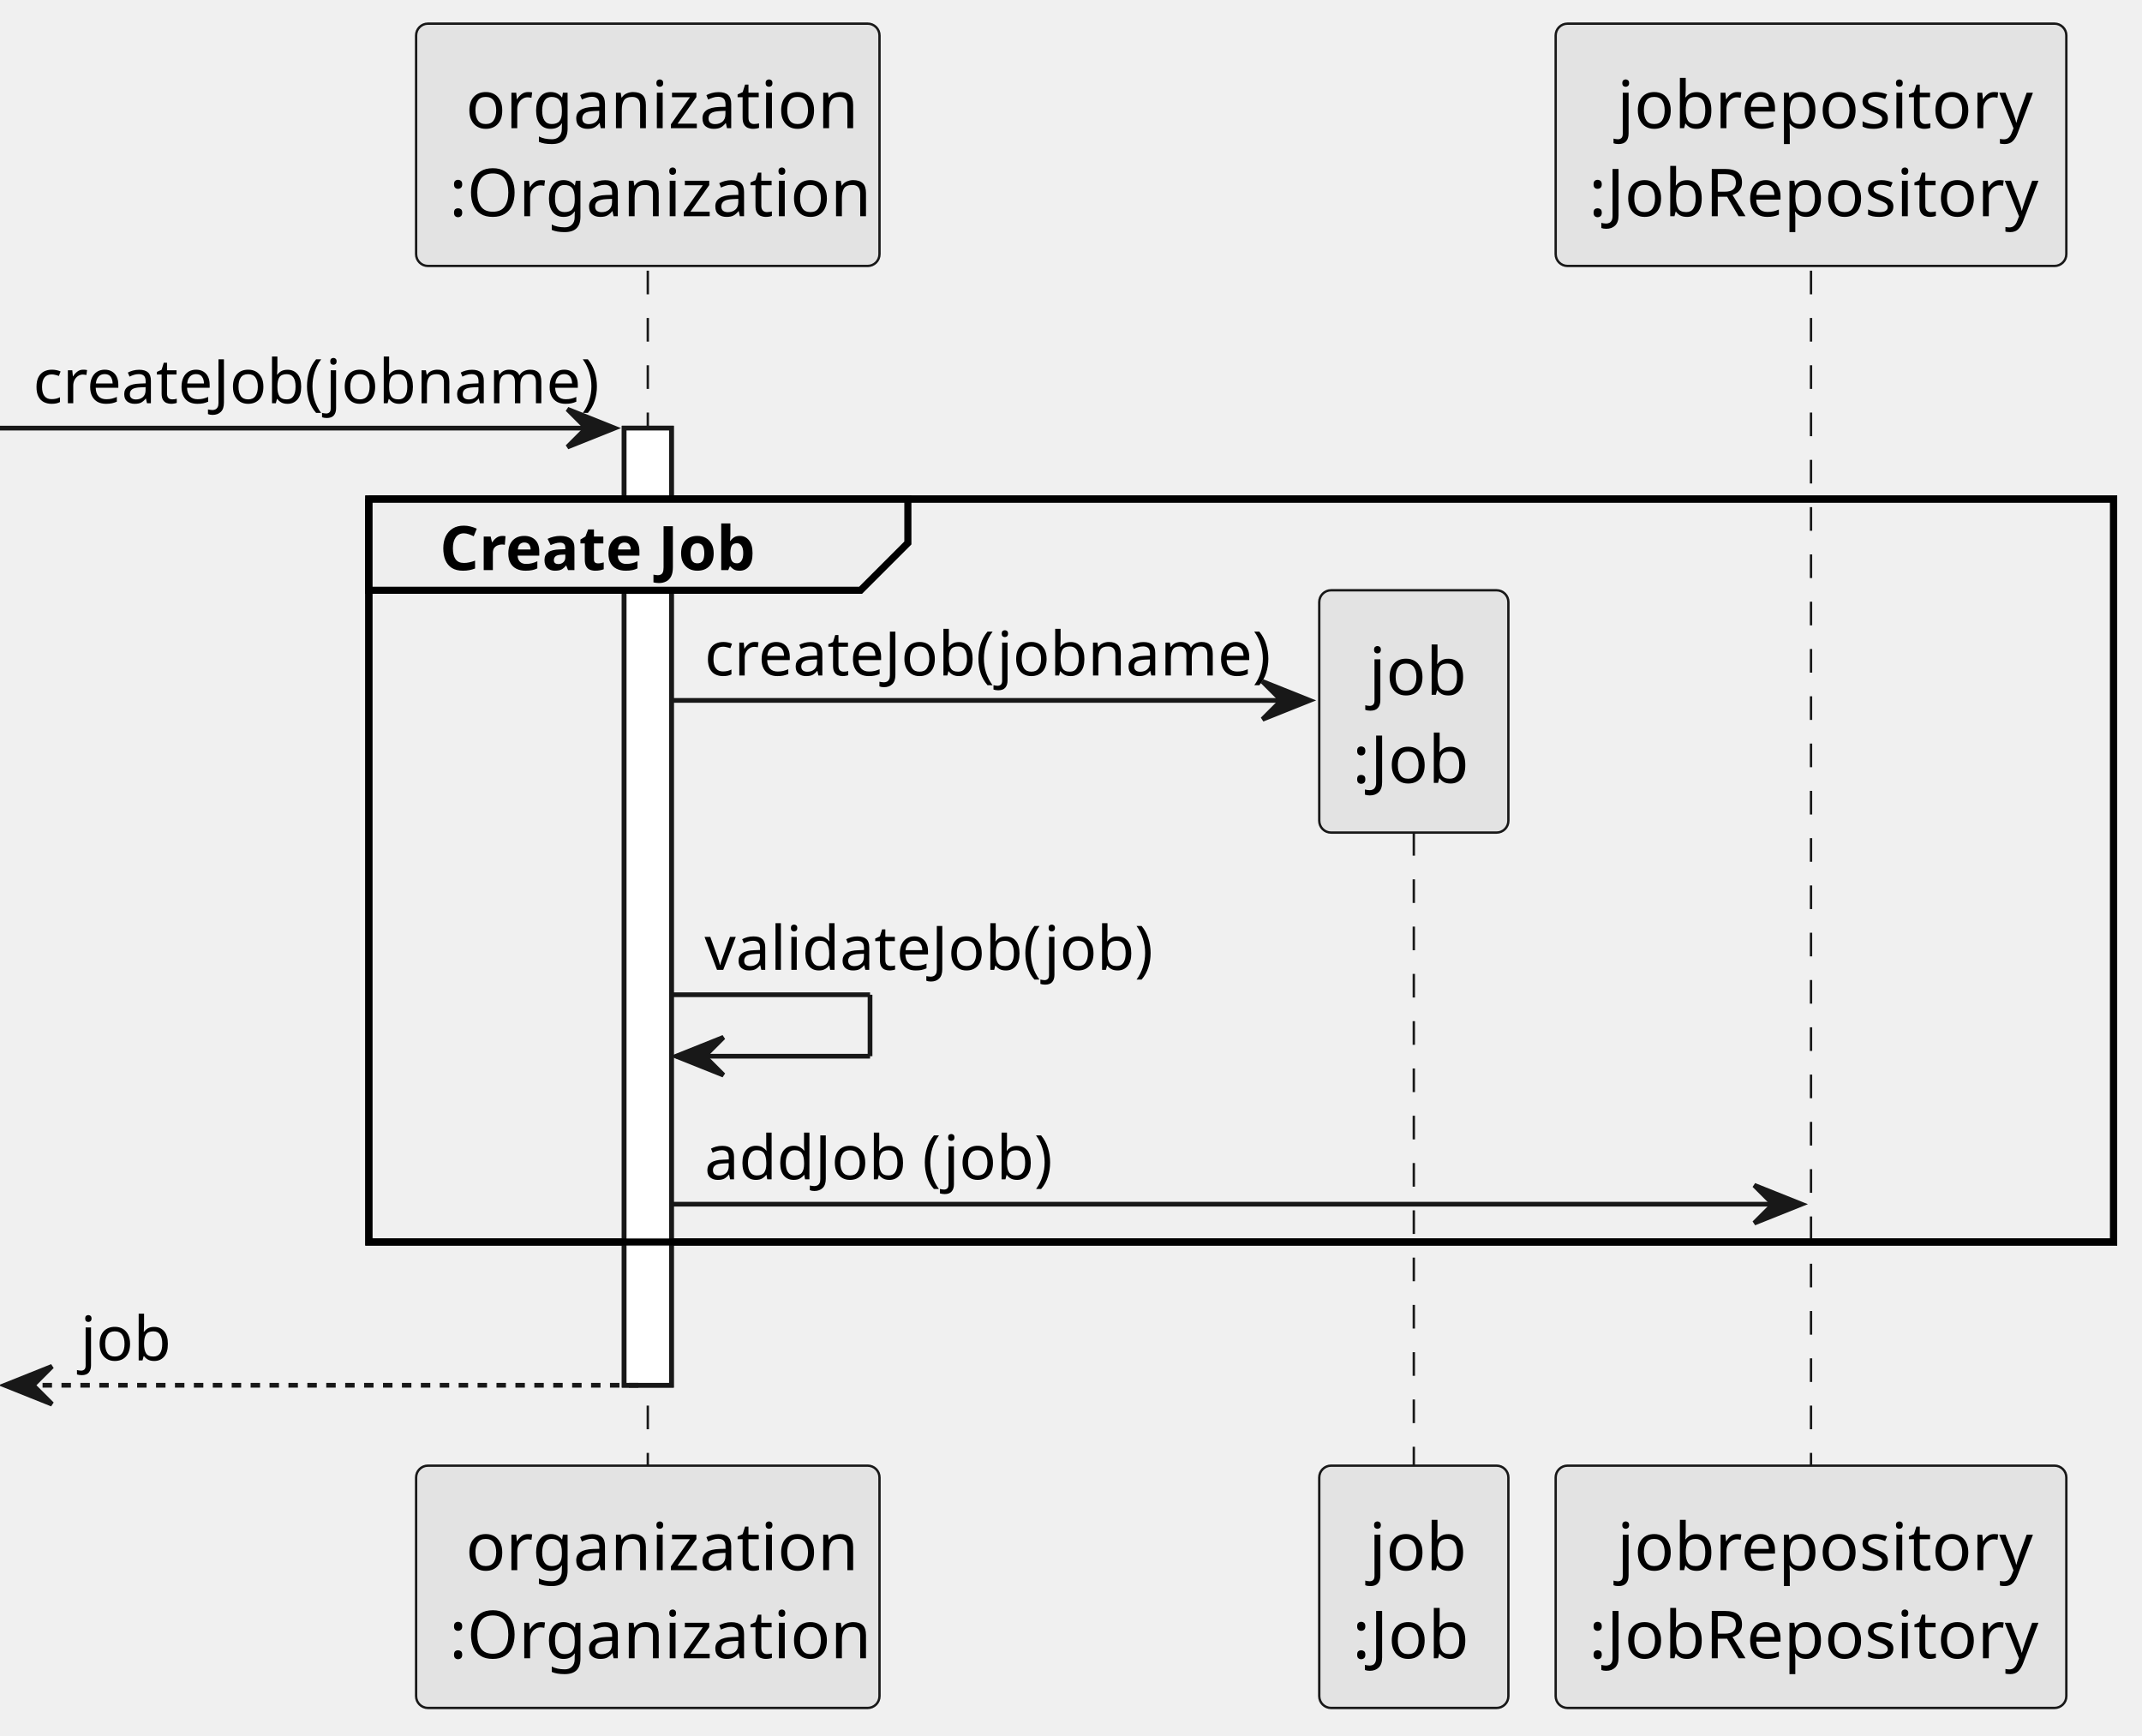
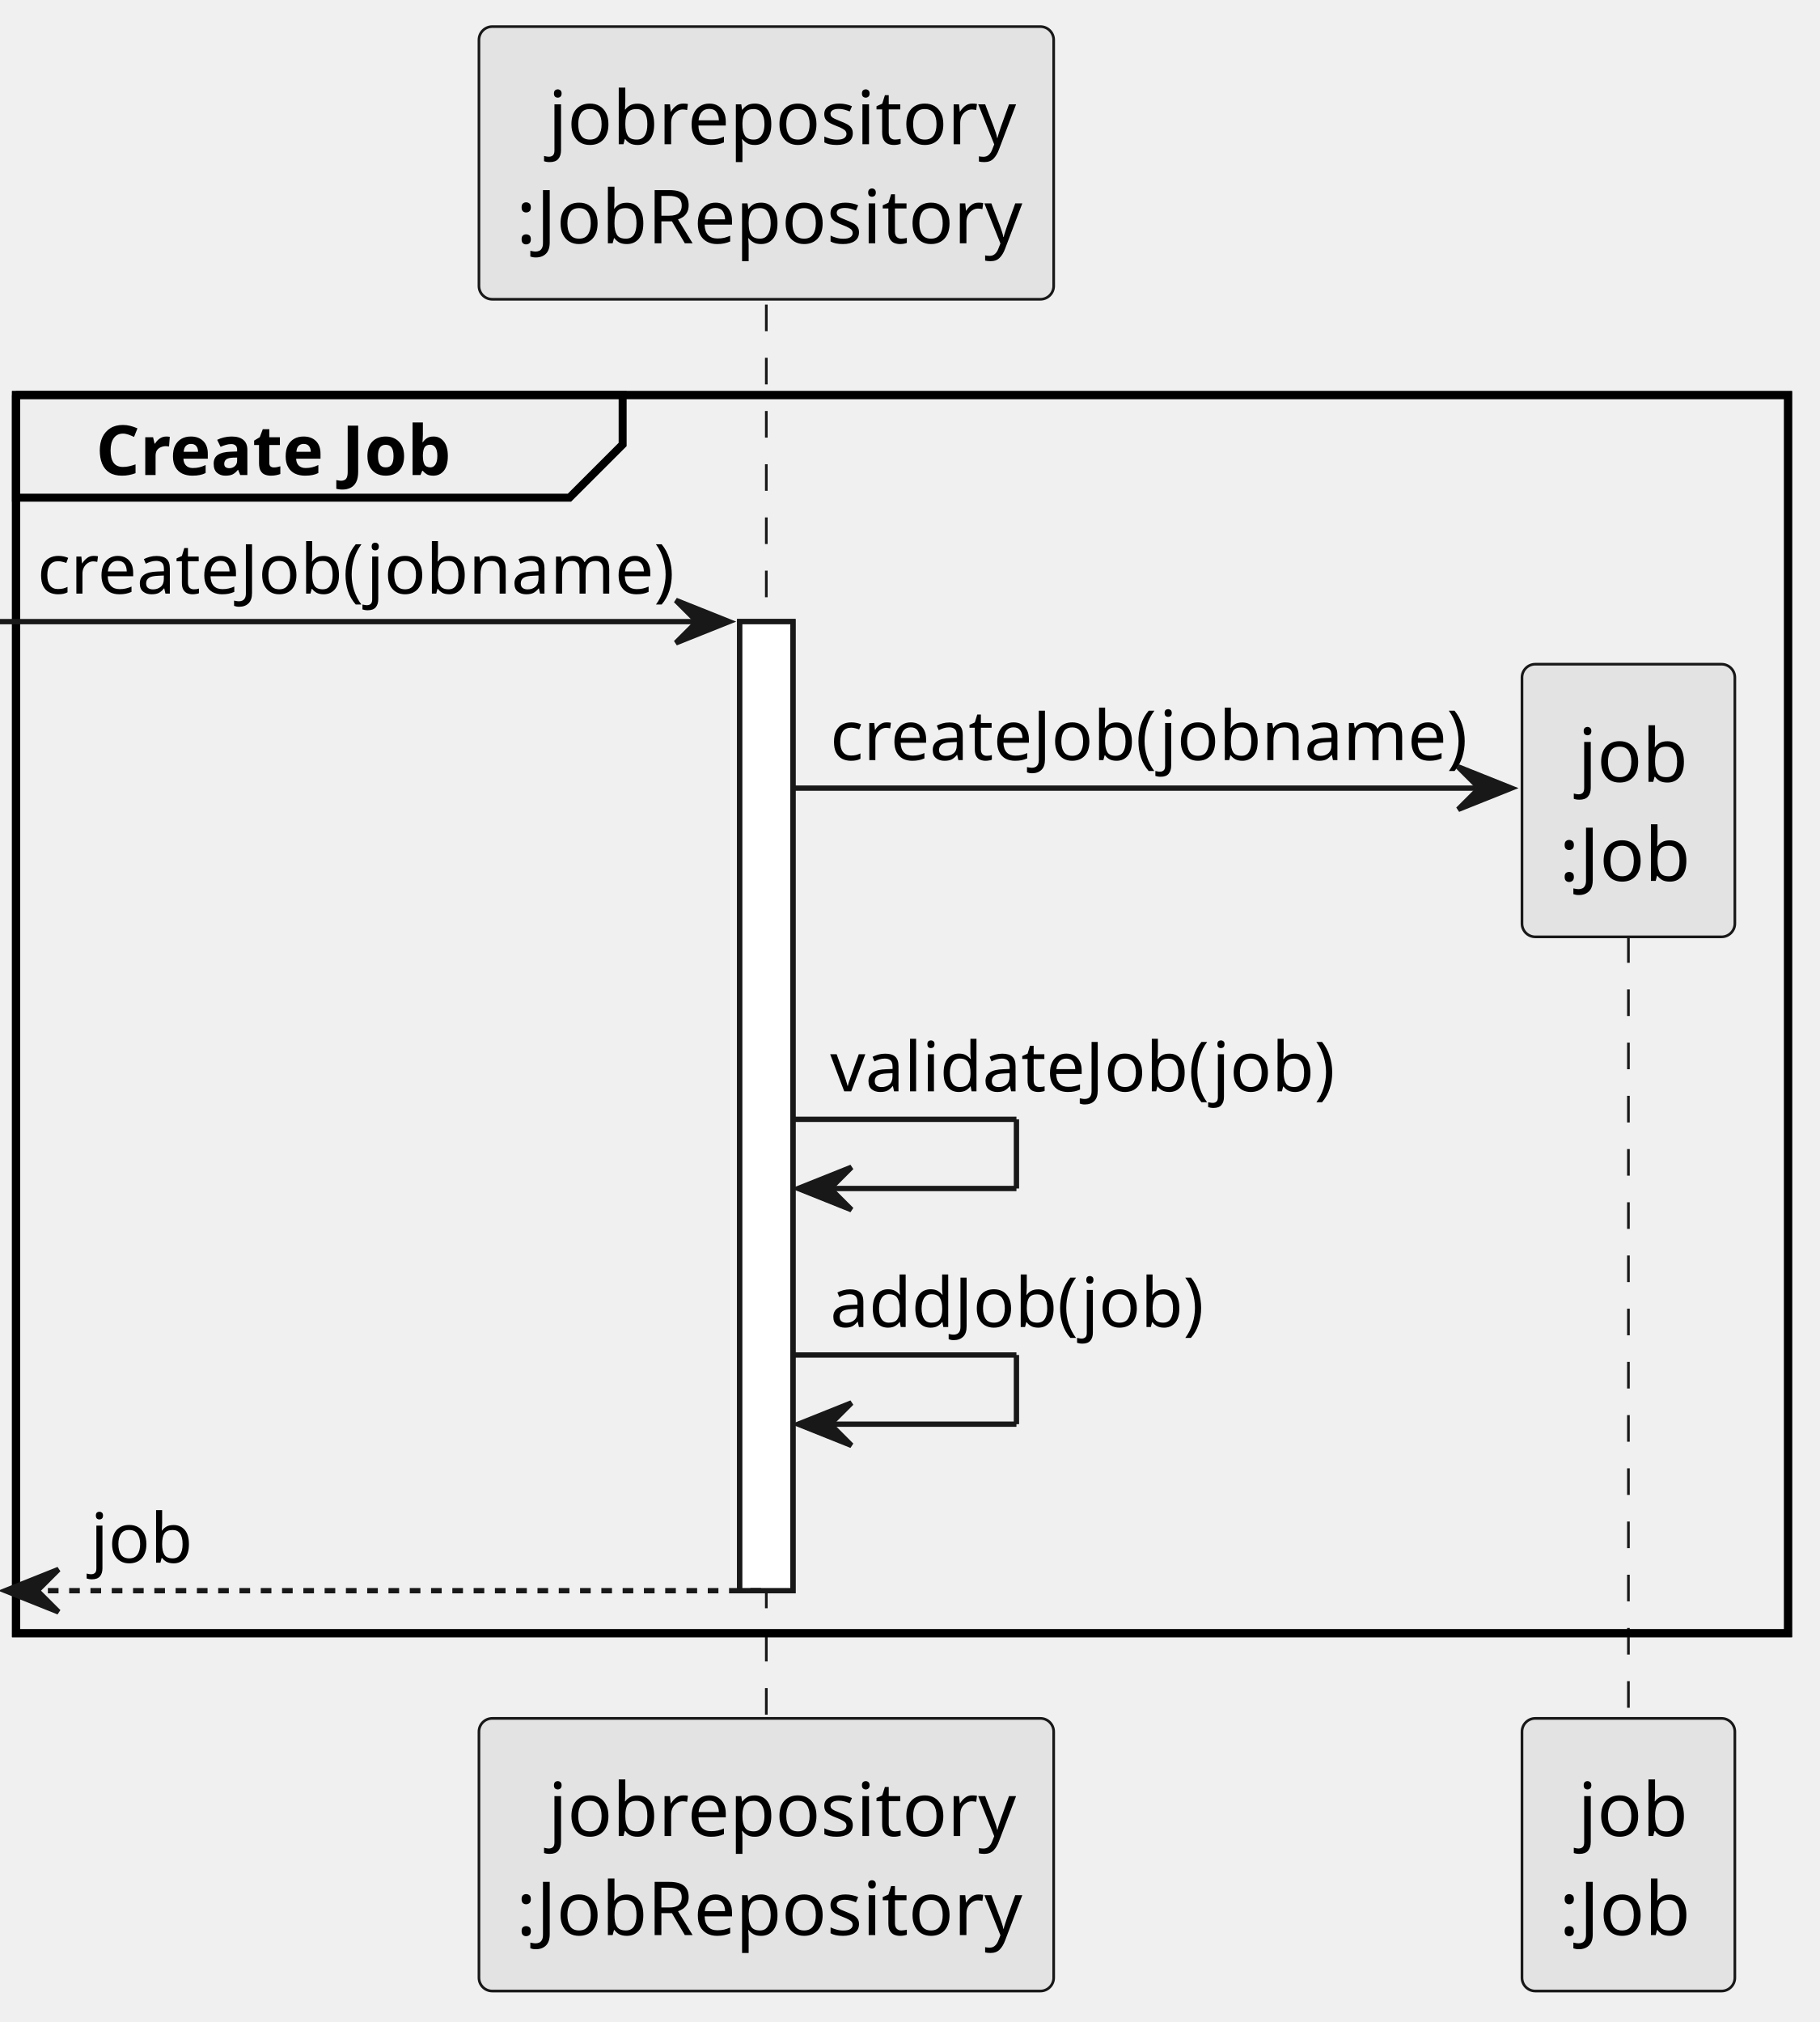
- <svg xmlns="http://www.w3.org/2000/svg" contentStyleType="text/css" height="367px" preserveAspectRatio="none" style="width:453px;height:367px;background:#FFFFFF;" version="1.1" viewBox="0 0 453 367" width="453px" zoomAndPan="magnify">
+ <svg xmlns="http://www.w3.org/2000/svg" contentStyleType="text/css" height="380px" preserveAspectRatio="none" style="width:342px;height:380px;background:#FFFFFF;" version="1.1" viewBox="0 0 342 380" width="342px" zoomAndPan="magnify">
  <defs />
  <g>
-     <rect fill="#FFFFFF" height="202.406" style="stroke:#181818;stroke-width:1.0;" width="10" x="132" y="90.533" />
-     <rect fill="none" height="157.115" style="stroke:#000000;stroke-width:1.5;" width="369" x="78" y="105.533" />
-     <line style="stroke:#181818;stroke-width:0.5;stroke-dasharray:5.0,5.0;" x1="137" x2="137" y1="57.242" y2="310.94" />
-     <line style="stroke:#181818;stroke-width:0.5;stroke-dasharray:5.0,5.0;" x1="299" x2="299" y1="165.945" y2="310.94" />
-     <line style="stroke:#181818;stroke-width:0.5;stroke-dasharray:5.0,5.0;" x1="383" x2="383" y1="57.242" y2="310.94" />
-     <rect fill="#E3E3E3" height="51.242" rx="2.5" ry="2.5" style="stroke:#181818;stroke-width:0.5;" width="98" x="88" y="5" />
-     <text fill="#000000" font-family="sans-serif" font-size="14" lengthAdjust="spacing" textLength="77" x="98.5" y="27.107">organization</text>
-     <text fill="#000000" font-family="sans-serif" font-size="14" lengthAdjust="spacing" textLength="84" x="95" y="45.728">:Organization</text>
-     <rect fill="#E3E3E3" height="51.242" rx="2.5" ry="2.5" style="stroke:#181818;stroke-width:0.5;" width="98" x="88" y="309.94" />
-     <text fill="#000000" font-family="sans-serif" font-size="14" lengthAdjust="spacing" textLength="77" x="98.5" y="332.047">organization</text>
-     <text fill="#000000" font-family="sans-serif" font-size="14" lengthAdjust="spacing" textLength="84" x="95" y="350.668">:Organization</text>
-     <rect fill="#E3E3E3" height="51.242" rx="2.5" ry="2.5" style="stroke:#181818;stroke-width:0.5;" width="40" x="279" y="309.94" />
-     <text fill="#000000" font-family="sans-serif" font-size="14" lengthAdjust="spacing" textLength="19" x="289.5" y="332.047">job</text>
-     <text fill="#000000" font-family="sans-serif" font-size="14" lengthAdjust="spacing" textLength="26" x="286" y="350.668">:Job</text>
-     <rect fill="#E3E3E3" height="51.242" rx="2.5" ry="2.5" style="stroke:#181818;stroke-width:0.5;" width="108" x="329" y="5" />
-     <text fill="#000000" font-family="sans-serif" font-size="14" lengthAdjust="spacing" textLength="82" x="342" y="27.107">jobrepository</text>
-     <text fill="#000000" font-family="sans-serif" font-size="14" lengthAdjust="spacing" textLength="94" x="336" y="45.728">:JobRepository</text>
-     <rect fill="#E3E3E3" height="51.242" rx="2.5" ry="2.5" style="stroke:#181818;stroke-width:0.5;" width="108" x="329" y="309.94" />
-     <text fill="#000000" font-family="sans-serif" font-size="14" lengthAdjust="spacing" textLength="82" x="342" y="332.047">jobrepository</text>
-     <text fill="#000000" font-family="sans-serif" font-size="14" lengthAdjust="spacing" textLength="94" x="336" y="350.668">:JobRepository</text>
-     <rect fill="#FFFFFF" height="202.406" style="stroke:#181818;stroke-width:1.0;" width="10" x="132" y="90.533" />
-     <polygon fill="#181818" points="120,86.533,130,90.533,120,94.533,124,90.533" style="stroke:#181818;stroke-width:1.0;" />
-     <line style="stroke:#181818;stroke-width:1.0;" x1="0" x2="126" y1="90.533" y2="90.533" />
-     <text fill="#000000" font-family="sans-serif" font-size="13" lengthAdjust="spacing" textLength="113" x="7" y="85.27">createJob(jobname)</text>
-     <path d="M78,105.533 L192,105.533 L192,114.824 L182,124.824 L78,124.824 L78,105.533 " fill="#EEEEEE" style="stroke:#000000;stroke-width:1.5;" />
-     <rect fill="none" height="157.115" style="stroke:#000000;stroke-width:1.5;" width="369" x="78" y="105.533" />
-     <text fill="#000000" font-family="sans-serif" font-size="13" font-weight="bold" lengthAdjust="spacing" textLength="69" x="93" y="120.561">Create Job</text>
-     <polygon fill="#181818" points="267,144.115,277,148.115,267,152.115,271,148.115" style="stroke:#181818;stroke-width:1.0;" />
-     <line style="stroke:#181818;stroke-width:1.0;" x1="142" x2="273" y1="148.115" y2="148.115" />
-     <text fill="#000000" font-family="sans-serif" font-size="13" lengthAdjust="spacing" textLength="113" x="149" y="142.852">createJob(jobname)</text>
-     <rect fill="#E3E3E3" height="51.242" rx="2.5" ry="2.5" style="stroke:#181818;stroke-width:0.5;" width="40" x="279" y="124.824" />
-     <text fill="#000000" font-family="sans-serif" font-size="14" lengthAdjust="spacing" textLength="19" x="289.5" y="146.932">job</text>
-     <text fill="#000000" font-family="sans-serif" font-size="14" lengthAdjust="spacing" textLength="26" x="286" y="165.553">:Job</text>
-     <line style="stroke:#181818;stroke-width:1.0;" x1="142" x2="184" y1="210.357" y2="210.357" />
-     <line style="stroke:#181818;stroke-width:1.0;" x1="184" x2="184" y1="210.357" y2="223.357" />
-     <line style="stroke:#181818;stroke-width:1.0;" x1="143" x2="184" y1="223.357" y2="223.357" />
-     <polygon fill="#181818" points="153,219.357,143,223.357,153,227.357,149,223.357" style="stroke:#181818;stroke-width:1.0;" />
-     <text fill="#000000" font-family="sans-serif" font-size="13" lengthAdjust="spacing" textLength="88" x="149" y="205.095">validateJob(job)</text>
-     <polygon fill="#181818" points="371,250.648,381,254.648,371,258.648,375,254.648" style="stroke:#181818;stroke-width:1.0;" />
-     <line style="stroke:#181818;stroke-width:1.0;" x1="142" x2="377" y1="254.648" y2="254.648" />
-     <text fill="#000000" font-family="sans-serif" font-size="13" lengthAdjust="spacing" textLength="70" x="149" y="249.386">addJob (job)</text>
-     <polygon fill="#181818" points="11,288.94,1,292.94,11,296.94,7,292.94" style="stroke:#181818;stroke-width:1.0;" />
-     <line style="stroke:#181818;stroke-width:1.0;stroke-dasharray:2.0,2.0;" x1="5" x2="136" y1="292.94" y2="292.94" />
-     <text fill="#000000" font-family="sans-serif" font-size="13" lengthAdjust="spacing" textLength="17" x="17" y="287.677">job</text>
+     <rect fill="#FFFFFF" height="182.115" style="stroke:#181818;stroke-width:1.0;" width="10" x="139" y="116.824" />
+     <rect fill="none" height="232.697" style="stroke:#000000;stroke-width:1.5;" width="333" x="3" y="74.242" />
+     <line style="stroke:#181818;stroke-width:0.5;stroke-dasharray:5.0,5.0;" x1="144" x2="144" y1="57.242" y2="323.94" />
+     <line style="stroke:#181818;stroke-width:0.5;stroke-dasharray:5.0,5.0;" x1="306" x2="306" y1="165.945" y2="323.94" />
+     <rect fill="#E3E3E3" height="51.242" rx="2.5" ry="2.5" style="stroke:#181818;stroke-width:0.5;" width="108" x="90" y="5" />
+     <text fill="#000000" font-family="sans-serif" font-size="14" lengthAdjust="spacing" textLength="82" x="103" y="27.107">jobrepository</text>
+     <text fill="#000000" font-family="sans-serif" font-size="14" lengthAdjust="spacing" textLength="94" x="97" y="45.728">:JobRepository</text>
+     <rect fill="#E3E3E3" height="51.242" rx="2.5" ry="2.5" style="stroke:#181818;stroke-width:0.5;" width="108" x="90" y="322.94" />
+     <text fill="#000000" font-family="sans-serif" font-size="14" lengthAdjust="spacing" textLength="82" x="103" y="345.047">jobrepository</text>
+     <text fill="#000000" font-family="sans-serif" font-size="14" lengthAdjust="spacing" textLength="94" x="97" y="363.668">:JobRepository</text>
+     <rect fill="#E3E3E3" height="51.242" rx="2.5" ry="2.5" style="stroke:#181818;stroke-width:0.5;" width="40" x="286" y="322.94" />
+     <text fill="#000000" font-family="sans-serif" font-size="14" lengthAdjust="spacing" textLength="19" x="296.5" y="345.047">job</text>
+     <text fill="#000000" font-family="sans-serif" font-size="14" lengthAdjust="spacing" textLength="26" x="293" y="363.668">:Job</text>
+     <rect fill="#FFFFFF" height="182.115" style="stroke:#181818;stroke-width:1.0;" width="10" x="139" y="116.824" />
+     <path d="M3,74.242 L117,74.242 L117,83.533 L107,93.533 L3,93.533 L3,74.242 " fill="#EEEEEE" style="stroke:#000000;stroke-width:1.5;" />
+     <rect fill="none" height="232.697" style="stroke:#000000;stroke-width:1.5;" width="333" x="3" y="74.242" />
+     <text fill="#000000" font-family="sans-serif" font-size="13" font-weight="bold" lengthAdjust="spacing" textLength="69" x="18" y="89.27">Create Job</text>
+     <polygon fill="#181818" points="127,112.824,137,116.824,127,120.824,131,116.824" style="stroke:#181818;stroke-width:1.0;" />
+     <line style="stroke:#181818;stroke-width:1.0;" x1="0" x2="133" y1="116.824" y2="116.824" />
+     <text fill="#000000" font-family="sans-serif" font-size="13" lengthAdjust="spacing" textLength="113" x="7" y="111.561">createJob(jobname)</text>
+     <polygon fill="#181818" points="274,144.115,284,148.115,274,152.115,278,148.115" style="stroke:#181818;stroke-width:1.0;" />
+     <line style="stroke:#181818;stroke-width:1.0;" x1="149" x2="280" y1="148.115" y2="148.115" />
+     <text fill="#000000" font-family="sans-serif" font-size="13" lengthAdjust="spacing" textLength="113" x="156" y="142.852">createJob(jobname)</text>
+     <rect fill="#E3E3E3" height="51.242" rx="2.5" ry="2.5" style="stroke:#181818;stroke-width:0.5;" width="40" x="286" y="124.824" />
+     <text fill="#000000" font-family="sans-serif" font-size="14" lengthAdjust="spacing" textLength="19" x="296.5" y="146.932">job</text>
+     <text fill="#000000" font-family="sans-serif" font-size="14" lengthAdjust="spacing" textLength="26" x="293" y="165.553">:Job</text>
+     <line style="stroke:#181818;stroke-width:1.0;" x1="149" x2="191" y1="210.357" y2="210.357" />
+     <line style="stroke:#181818;stroke-width:1.0;" x1="191" x2="191" y1="210.357" y2="223.357" />
+     <line style="stroke:#181818;stroke-width:1.0;" x1="150" x2="191" y1="223.357" y2="223.357" />
+     <polygon fill="#181818" points="160,219.357,150,223.357,160,227.357,156,223.357" style="stroke:#181818;stroke-width:1.0;" />
+     <text fill="#000000" font-family="sans-serif" font-size="13" lengthAdjust="spacing" textLength="88" x="156" y="205.095">validateJob(job)</text>
+     <line style="stroke:#181818;stroke-width:1.0;" x1="149" x2="191" y1="254.648" y2="254.648" />
+     <line style="stroke:#181818;stroke-width:1.0;" x1="191" x2="191" y1="254.648" y2="267.648" />
+     <line style="stroke:#181818;stroke-width:1.0;" x1="150" x2="191" y1="267.648" y2="267.648" />
+     <polygon fill="#181818" points="160,263.648,150,267.648,160,271.648,156,267.648" style="stroke:#181818;stroke-width:1.0;" />
+     <text fill="#000000" font-family="sans-serif" font-size="13" lengthAdjust="spacing" textLength="66" x="156" y="249.386">addJob(job)</text>
+     <polygon fill="#181818" points="11,294.94,1,298.94,11,302.94,7,298.94" style="stroke:#181818;stroke-width:1.0;" />
+     <line style="stroke:#181818;stroke-width:1.0;stroke-dasharray:2.0,2.0;" x1="5" x2="143" y1="298.94" y2="298.94" />
+     <text fill="#000000" font-family="sans-serif" font-size="13" lengthAdjust="spacing" textLength="17" x="17" y="293.677">job</text>
  </g>
</svg>
